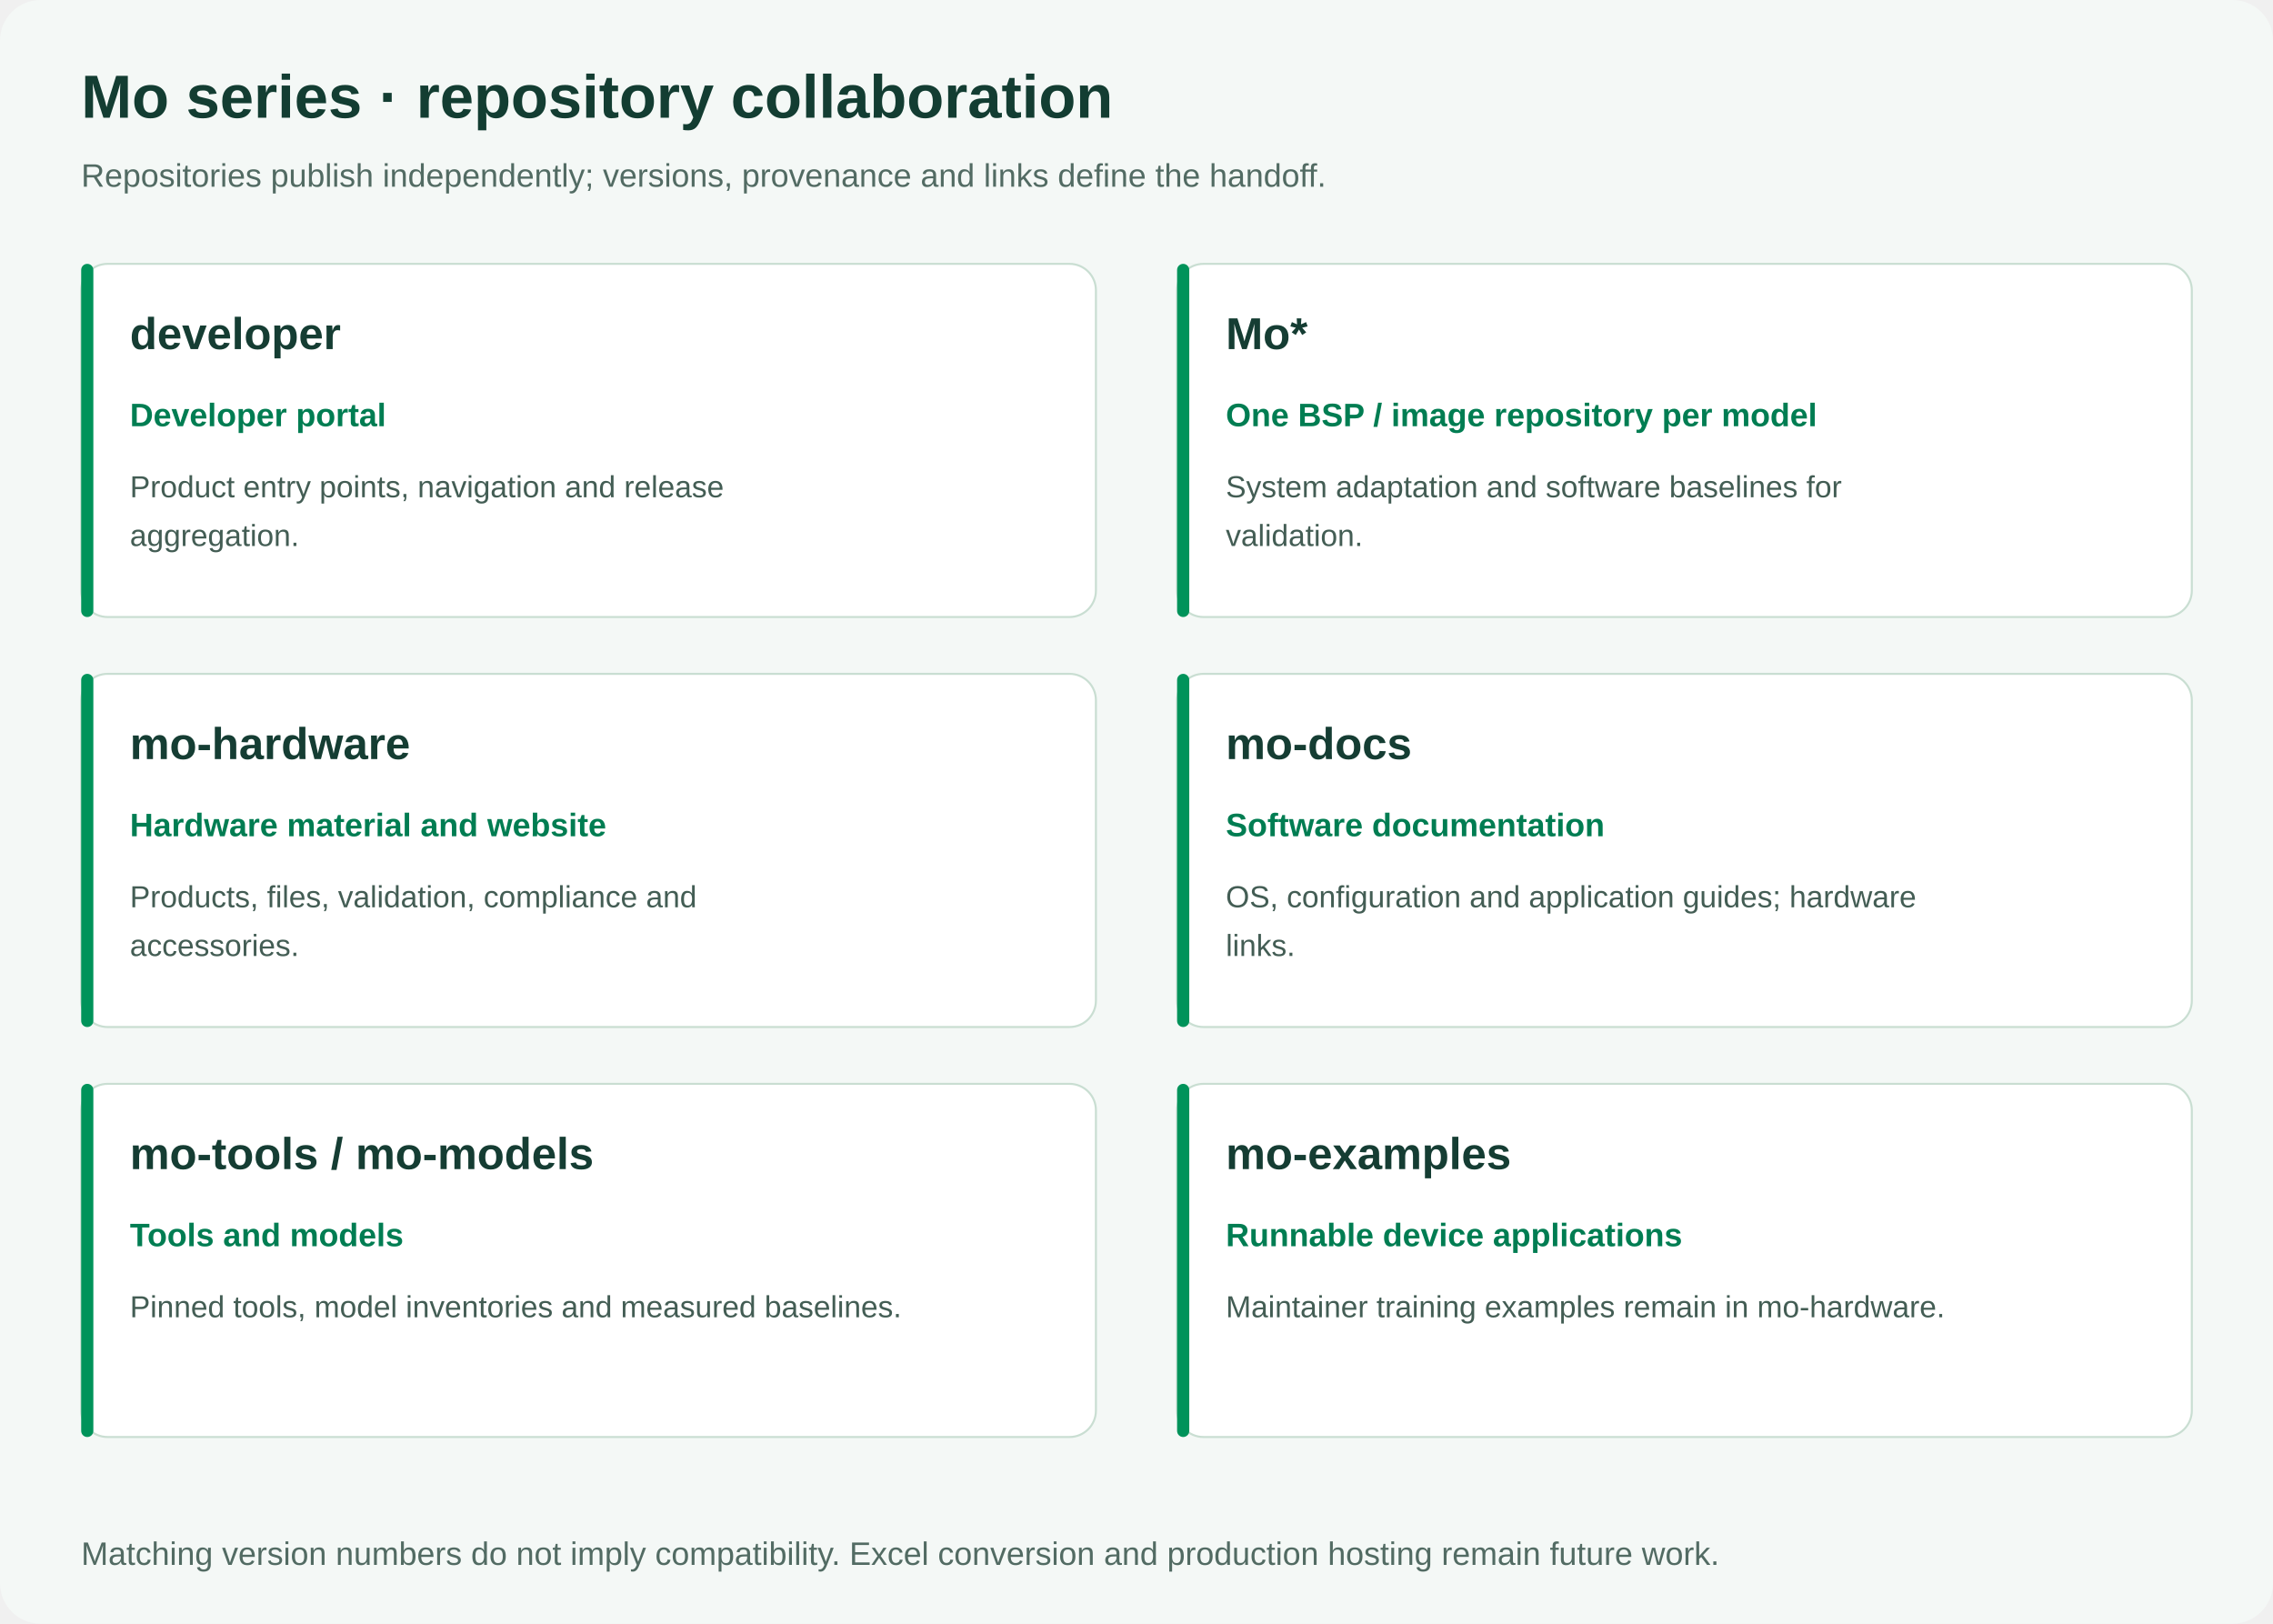
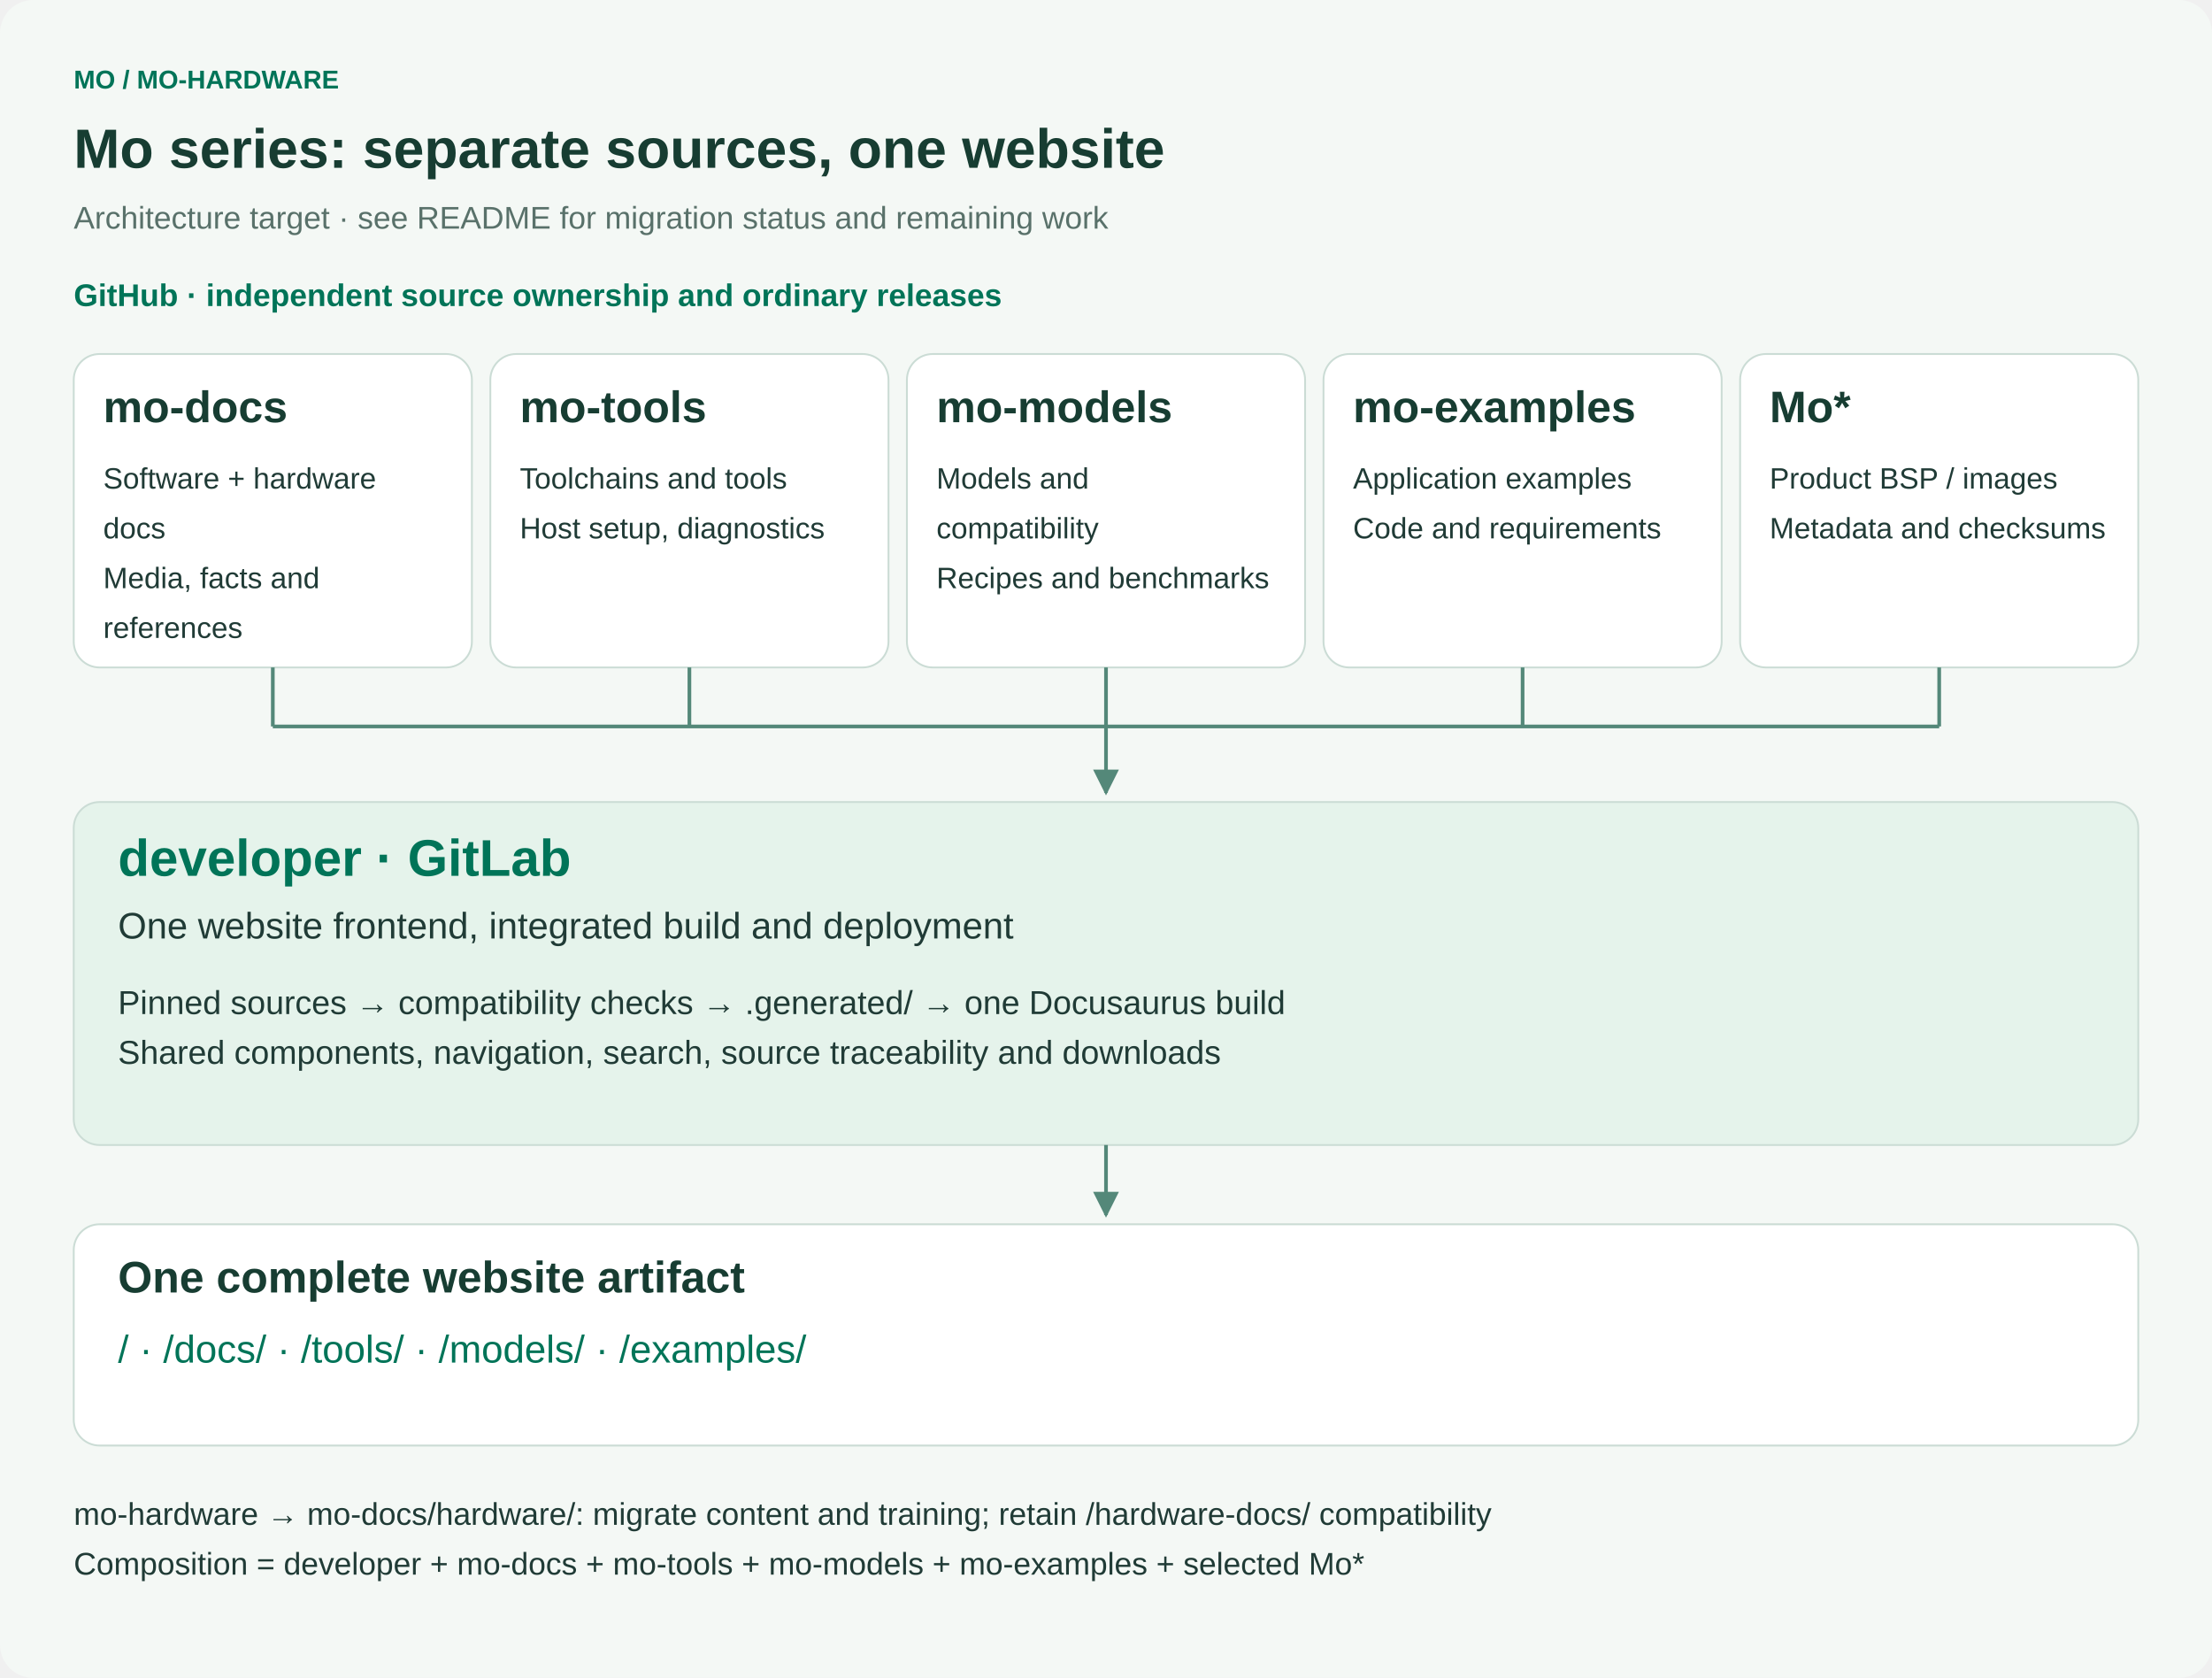
- <svg xmlns="http://www.w3.org/2000/svg" viewBox="0 0 1120 800" role="img" aria-labelledby="title desc">
-   <rect width="1120" height="800" rx="20" fill="#f4f8f6" />
-   <style>text{font-family:Arial,"Noto Sans CJK SC",sans-serif}.h{font-size:30px;font-weight:700;fill:#133d32}.s{font-size:16px;fill:#526b63}.t{font-size:22px;font-weight:700;fill:#153d33}.k{font-size:16px;font-weight:700;fill:#007d52}.p{font-size:15px;fill:#435d54}</style>
-   <text class="h" x="40" y="58">Mo series · repository collaboration</text>
-   <text class="s" x="40" y="92">Repositories publish independently; versions, provenance and links define the handoff.</text>
-   <rect x="40" y="130" width="500" height="174" rx="13" fill="white" stroke="#c9ded2" />
-   <rect x="40" y="130" width="6" height="174" rx="3" fill="#00935a" />
-   <text class="t" x="64" y="172">developer</text>
-   <text class="k" x="64" y="210">Developer portal</text>
-   <text class="p" x="64" y="245">Product entry points, navigation and release</text>
-   <text class="p" x="64" y="269">aggregation.</text>
-   <rect x="580" y="130" width="500" height="174" rx="13" fill="white" stroke="#c9ded2" />
-   <rect x="580" y="130" width="6" height="174" rx="3" fill="#00935a" />
-   <text class="t" x="604" y="172">Mo*</text>
-   <text class="k" x="604" y="210">One BSP / image repository per model</text>
-   <text class="p" x="604" y="245">System adaptation and software baselines for</text>
-   <text class="p" x="604" y="269">validation.</text>
-   <rect x="40" y="332" width="500" height="174" rx="13" fill="white" stroke="#c9ded2" />
-   <rect x="40" y="332" width="6" height="174" rx="3" fill="#00935a" />
-   <text class="t" x="64" y="374">mo-hardware</text>
-   <text class="k" x="64" y="412">Hardware material and website</text>
-   <text class="p" x="64" y="447">Products, files, validation, compliance and</text>
-   <text class="p" x="64" y="471">accessories.</text>
-   <rect x="580" y="332" width="500" height="174" rx="13" fill="white" stroke="#c9ded2" />
-   <rect x="580" y="332" width="6" height="174" rx="3" fill="#00935a" />
-   <text class="t" x="604" y="374">mo-docs</text>
-   <text class="k" x="604" y="412">Software documentation</text>
-   <text class="p" x="604" y="447">OS, configuration and application guides; hardware</text>
-   <text class="p" x="604" y="471">links.</text>
-   <rect x="40" y="534" width="500" height="174" rx="13" fill="white" stroke="#c9ded2" />
-   <rect x="40" y="534" width="6" height="174" rx="3" fill="#00935a" />
-   <text class="t" x="64" y="576">mo-tools / mo-models</text>
-   <text class="k" x="64" y="614">Tools and models</text>
-   <text class="p" x="64" y="649">Pinned tools, model inventories and measured baselines.</text>
-   <rect x="580" y="534" width="500" height="174" rx="13" fill="white" stroke="#c9ded2" />
-   <rect x="580" y="534" width="6" height="174" rx="3" fill="#00935a" />
-   <text class="t" x="604" y="576">mo-examples</text>
-   <text class="k" x="604" y="614">Runnable device applications</text>
-   <text class="p" x="604" y="649">Maintainer training examples remain in mo-hardware.</text>
-   <text class="s" x="40" y="771">Matching version numbers do not imply compatibility. Excel conversion and production hosting remain future work.</text>
+ <svg xmlns="http://www.w3.org/2000/svg" viewBox="0 0 1200 910" role="img" aria-labelledby="title desc">
+   <defs>
+     <marker id="arrow" viewBox="0 0 10 10" refX="9" refY="5" markerWidth="7" markerHeight="7" orient="auto">
+       <path d="M0 0 10 5 0 10z" fill="#548879" />
+     </marker>
+   </defs>
+   <rect width="1200" height="910" rx="18" fill="#f4f8f5" />
+   <g font-family="Arial, Noto Sans CJK SC, Microsoft YaHei, sans-serif">
+     <text x="40" y="48" font-size="14" fill="#007458" font-weight="700">MO / MO-HARDWARE</text>
+     <text x="40" y="91" font-size="30" fill="#173d32" font-weight="700">Mo series: separate sources, one website</text>
+     <text x="40" y="124" font-size="17" fill="#59716a" font-weight="400">Architecture target · see README for migration status and remaining work</text>
+     <text x="40" y="166" font-size="17" fill="#007458" font-weight="700">GitHub · independent source ownership and ordinary releases</text>
+     <rect x="40" y="192" width="216" height="170" rx="14" fill="#fff" stroke="#cbdcd5" />
+     <text x="56" y="229" font-size="24" fill="#173d32" font-weight="700">mo-docs</text>
+     <text x="56" y="265" font-size="16" fill="#203b36" font-weight="400">Software + hardware</text>
+     <text x="56" y="292" font-size="16" fill="#203b36" font-weight="400">docs</text>
+     <text x="56" y="319" font-size="16" fill="#203b36" font-weight="400">Media, facts and</text>
+     <text x="56" y="346" font-size="16" fill="#203b36" font-weight="400">references</text>
+     <path d="M148 362V394" fill="none" stroke="#548879" stroke-width="2" />
+     <rect x="266" y="192" width="216" height="170" rx="14" fill="#fff" stroke="#cbdcd5" />
+     <text x="282" y="229" font-size="24" fill="#173d32" font-weight="700">mo-tools</text>
+     <text x="282" y="265" font-size="16" fill="#203b36" font-weight="400">Toolchains and tools</text>
+     <text x="282" y="292" font-size="16" fill="#203b36" font-weight="400">Host setup, diagnostics</text>
+     <path d="M374 362V394" fill="none" stroke="#548879" stroke-width="2" />
+     <rect x="492" y="192" width="216" height="170" rx="14" fill="#fff" stroke="#cbdcd5" />
+     <text x="508" y="229" font-size="24" fill="#173d32" font-weight="700">mo-models</text>
+     <text x="508" y="265" font-size="16" fill="#203b36" font-weight="400">Models and</text>
+     <text x="508" y="292" font-size="16" fill="#203b36" font-weight="400">compatibility</text>
+     <text x="508" y="319" font-size="16" fill="#203b36" font-weight="400">Recipes and benchmarks</text>
+     <path d="M600 362V394" fill="none" stroke="#548879" stroke-width="2" />
+     <rect x="718" y="192" width="216" height="170" rx="14" fill="#fff" stroke="#cbdcd5" />
+     <text x="734" y="229" font-size="24" fill="#173d32" font-weight="700">mo-examples</text>
+     <text x="734" y="265" font-size="16" fill="#203b36" font-weight="400">Application examples</text>
+     <text x="734" y="292" font-size="16" fill="#203b36" font-weight="400">Code and requirements</text>
+     <path d="M826 362V394" fill="none" stroke="#548879" stroke-width="2" />
+     <rect x="944" y="192" width="216" height="170" rx="14" fill="#fff" stroke="#cbdcd5" />
+     <text x="960" y="229" font-size="24" fill="#173d32" font-weight="700">Mo*</text>
+     <text x="960" y="265" font-size="16" fill="#203b36" font-weight="400">Product BSP / images</text>
+     <text x="960" y="292" font-size="16" fill="#203b36" font-weight="400">Metadata and checksums</text>
+     <path d="M1052 362V394" fill="none" stroke="#548879" stroke-width="2" />
+     <path d="M148 394H1052" fill="none" stroke="#548879" stroke-width="2" />
+     <path d="M600 394V430" fill="none" stroke="#548879" stroke-width="2" marker-end="url(#arrow)" />
+     <rect x="40" y="435" width="1120" height="186" rx="14" fill="#e5f3eb" stroke="#cbdcd5" />
+     <text x="64" y="475" font-size="28" fill="#007458" font-weight="700">developer · GitLab</text>
+     <text x="64" y="509" font-size="20" fill="#203b36" font-weight="400">One website frontend, integrated build and deployment</text>
+     <text x="64" y="550" font-size="18" fill="#203b36" font-weight="400">Pinned sources → compatibility checks → .generated/ → one Docusaurus build</text>
+     <text x="64" y="577" font-size="18" fill="#203b36" font-weight="400">Shared components, navigation, search, source traceability and downloads</text>
+     <path d="M600 621V659" fill="none" stroke="#548879" stroke-width="2" marker-end="url(#arrow)" />
+     <rect x="40" y="664" width="1120" height="120" rx="14" fill="#fff" stroke="#cbdcd5" />
+     <text x="64" y="701" font-size="24" fill="#173d32" font-weight="700">One complete website artifact</text>
+     <text x="64" y="739" font-size="21" fill="#007458" font-weight="400">/  ·  /docs/  ·  /tools/  ·  /models/  ·  /examples/</text>
+     <text x="40" y="827" font-size="17" fill="#203b36" font-weight="400">mo-hardware → mo-docs/hardware/: migrate content and training; retain /hardware-docs/ compatibility</text>
+     <text x="40" y="854" font-size="17" fill="#203b36" font-weight="400">Composition = developer + mo-docs + mo-tools + mo-models + mo-examples + selected Mo*</text>
+   </g>
</svg>
